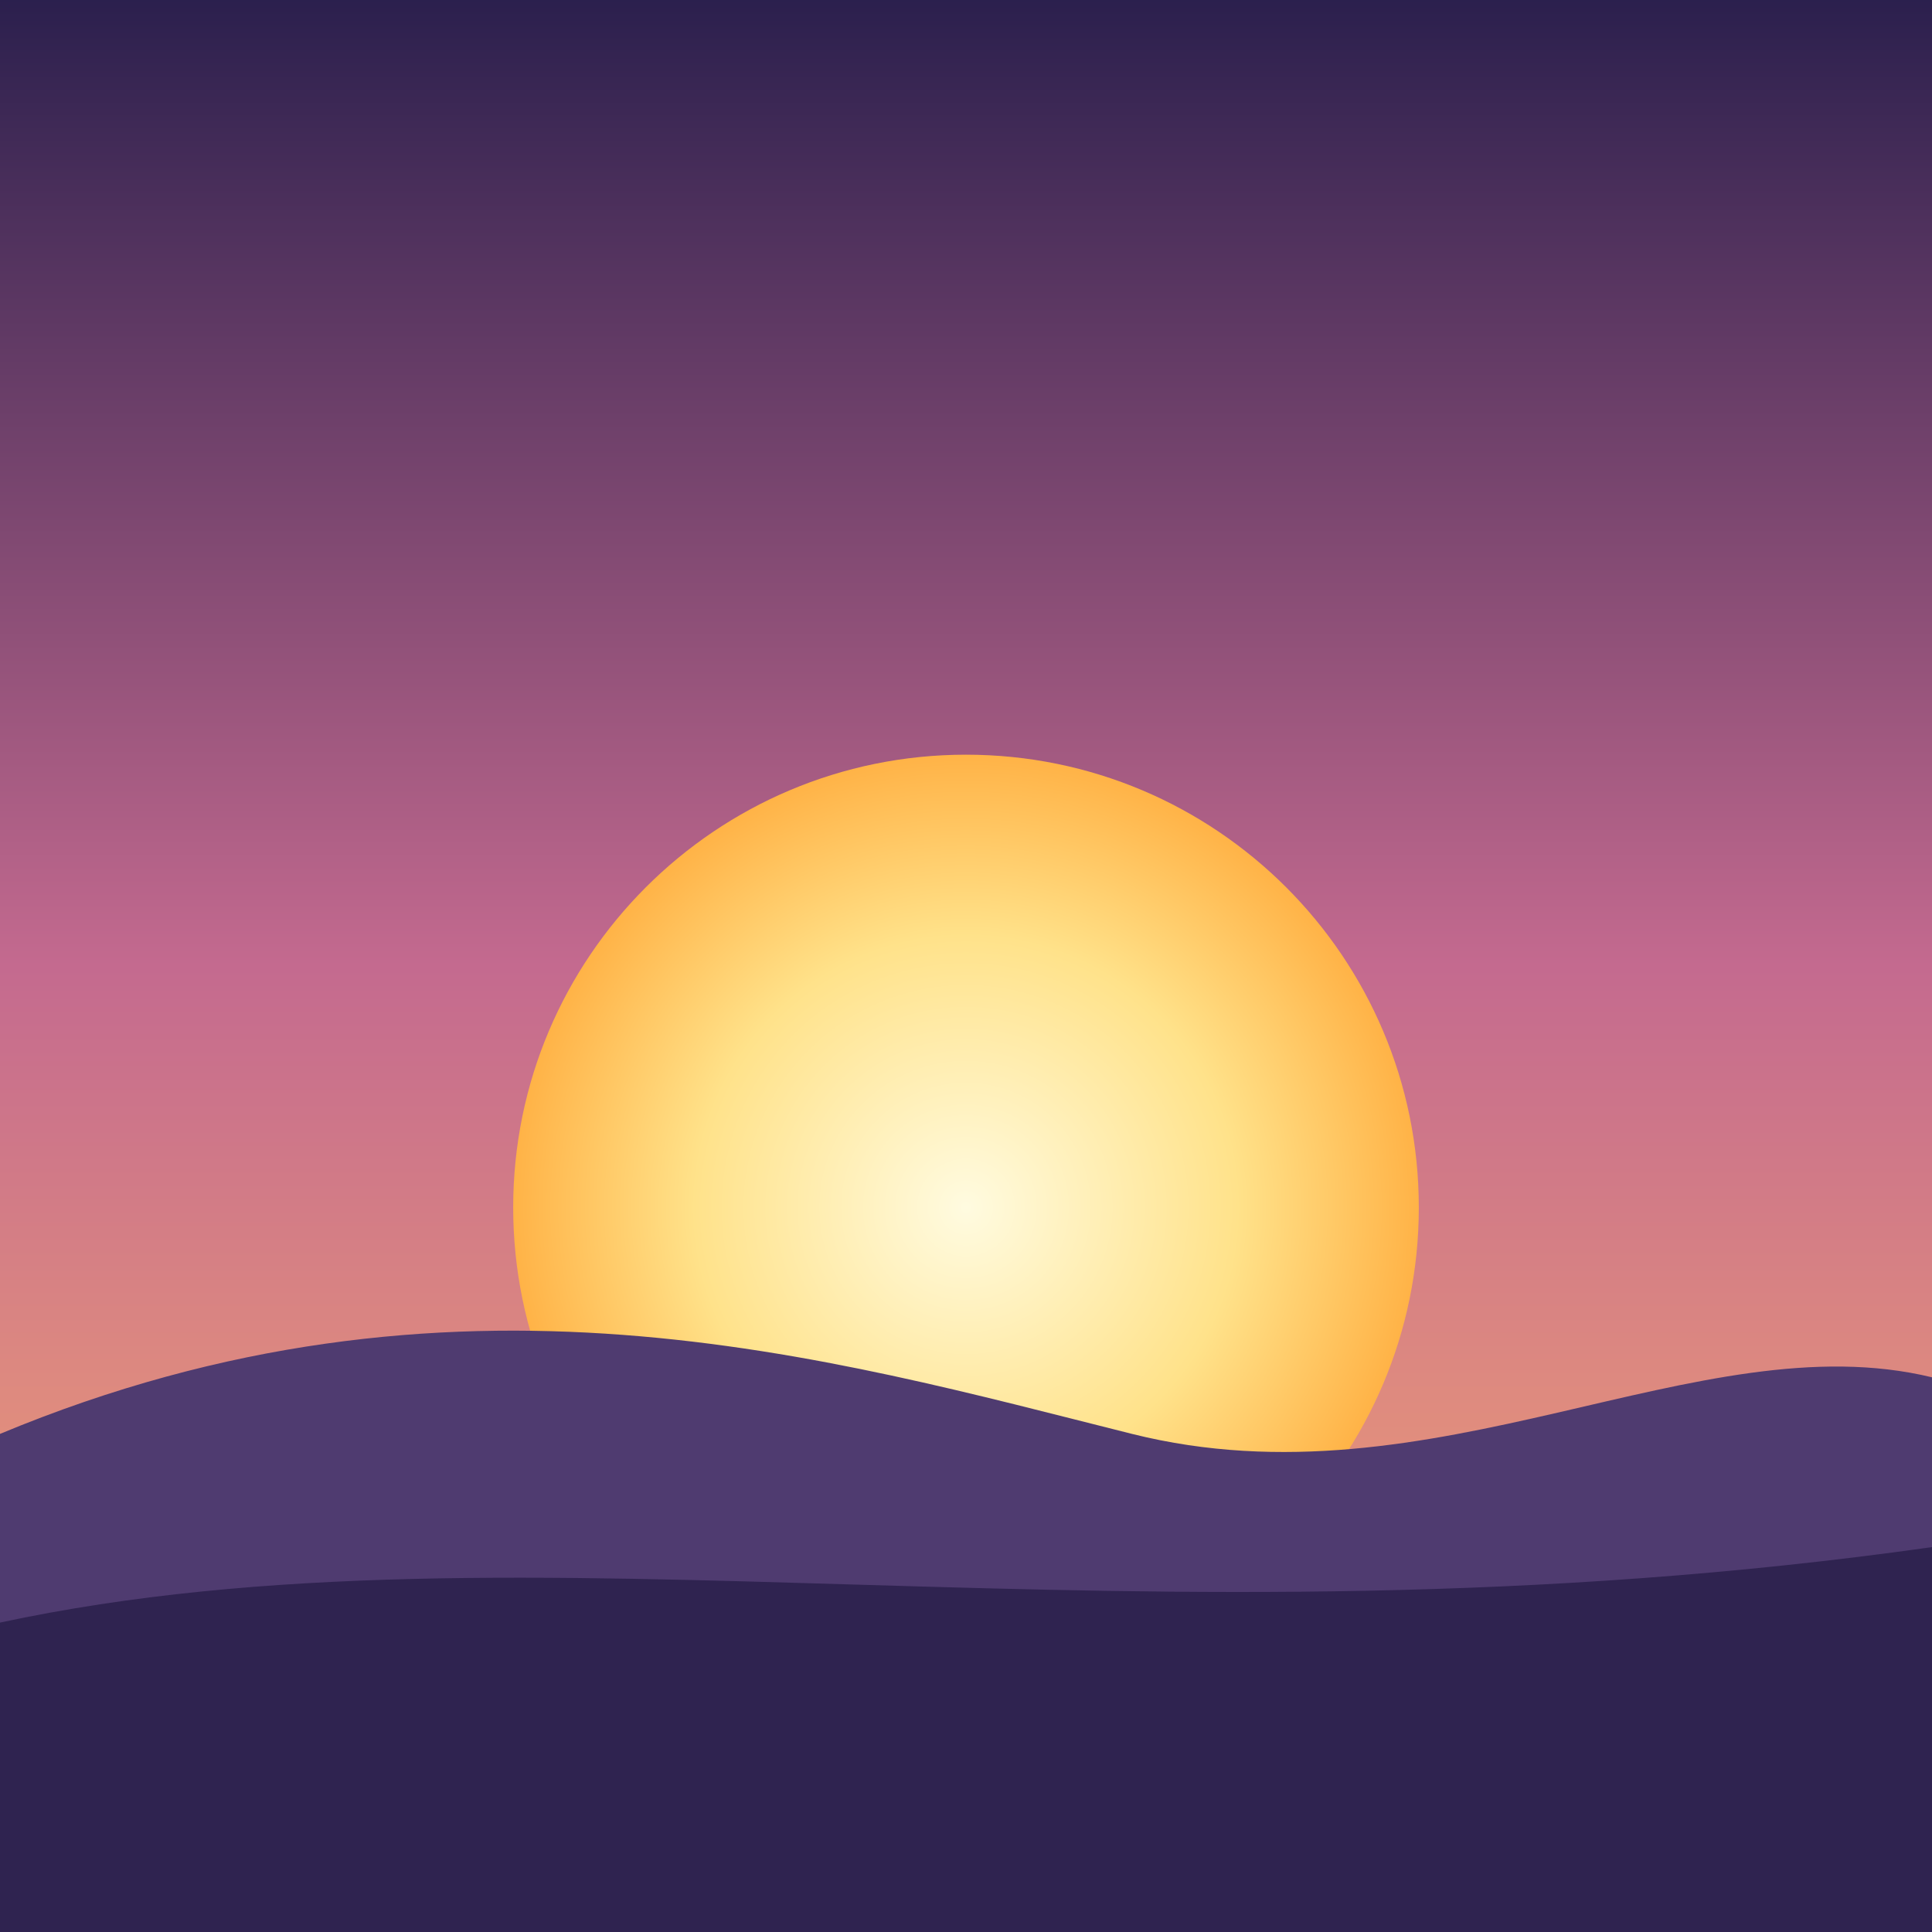
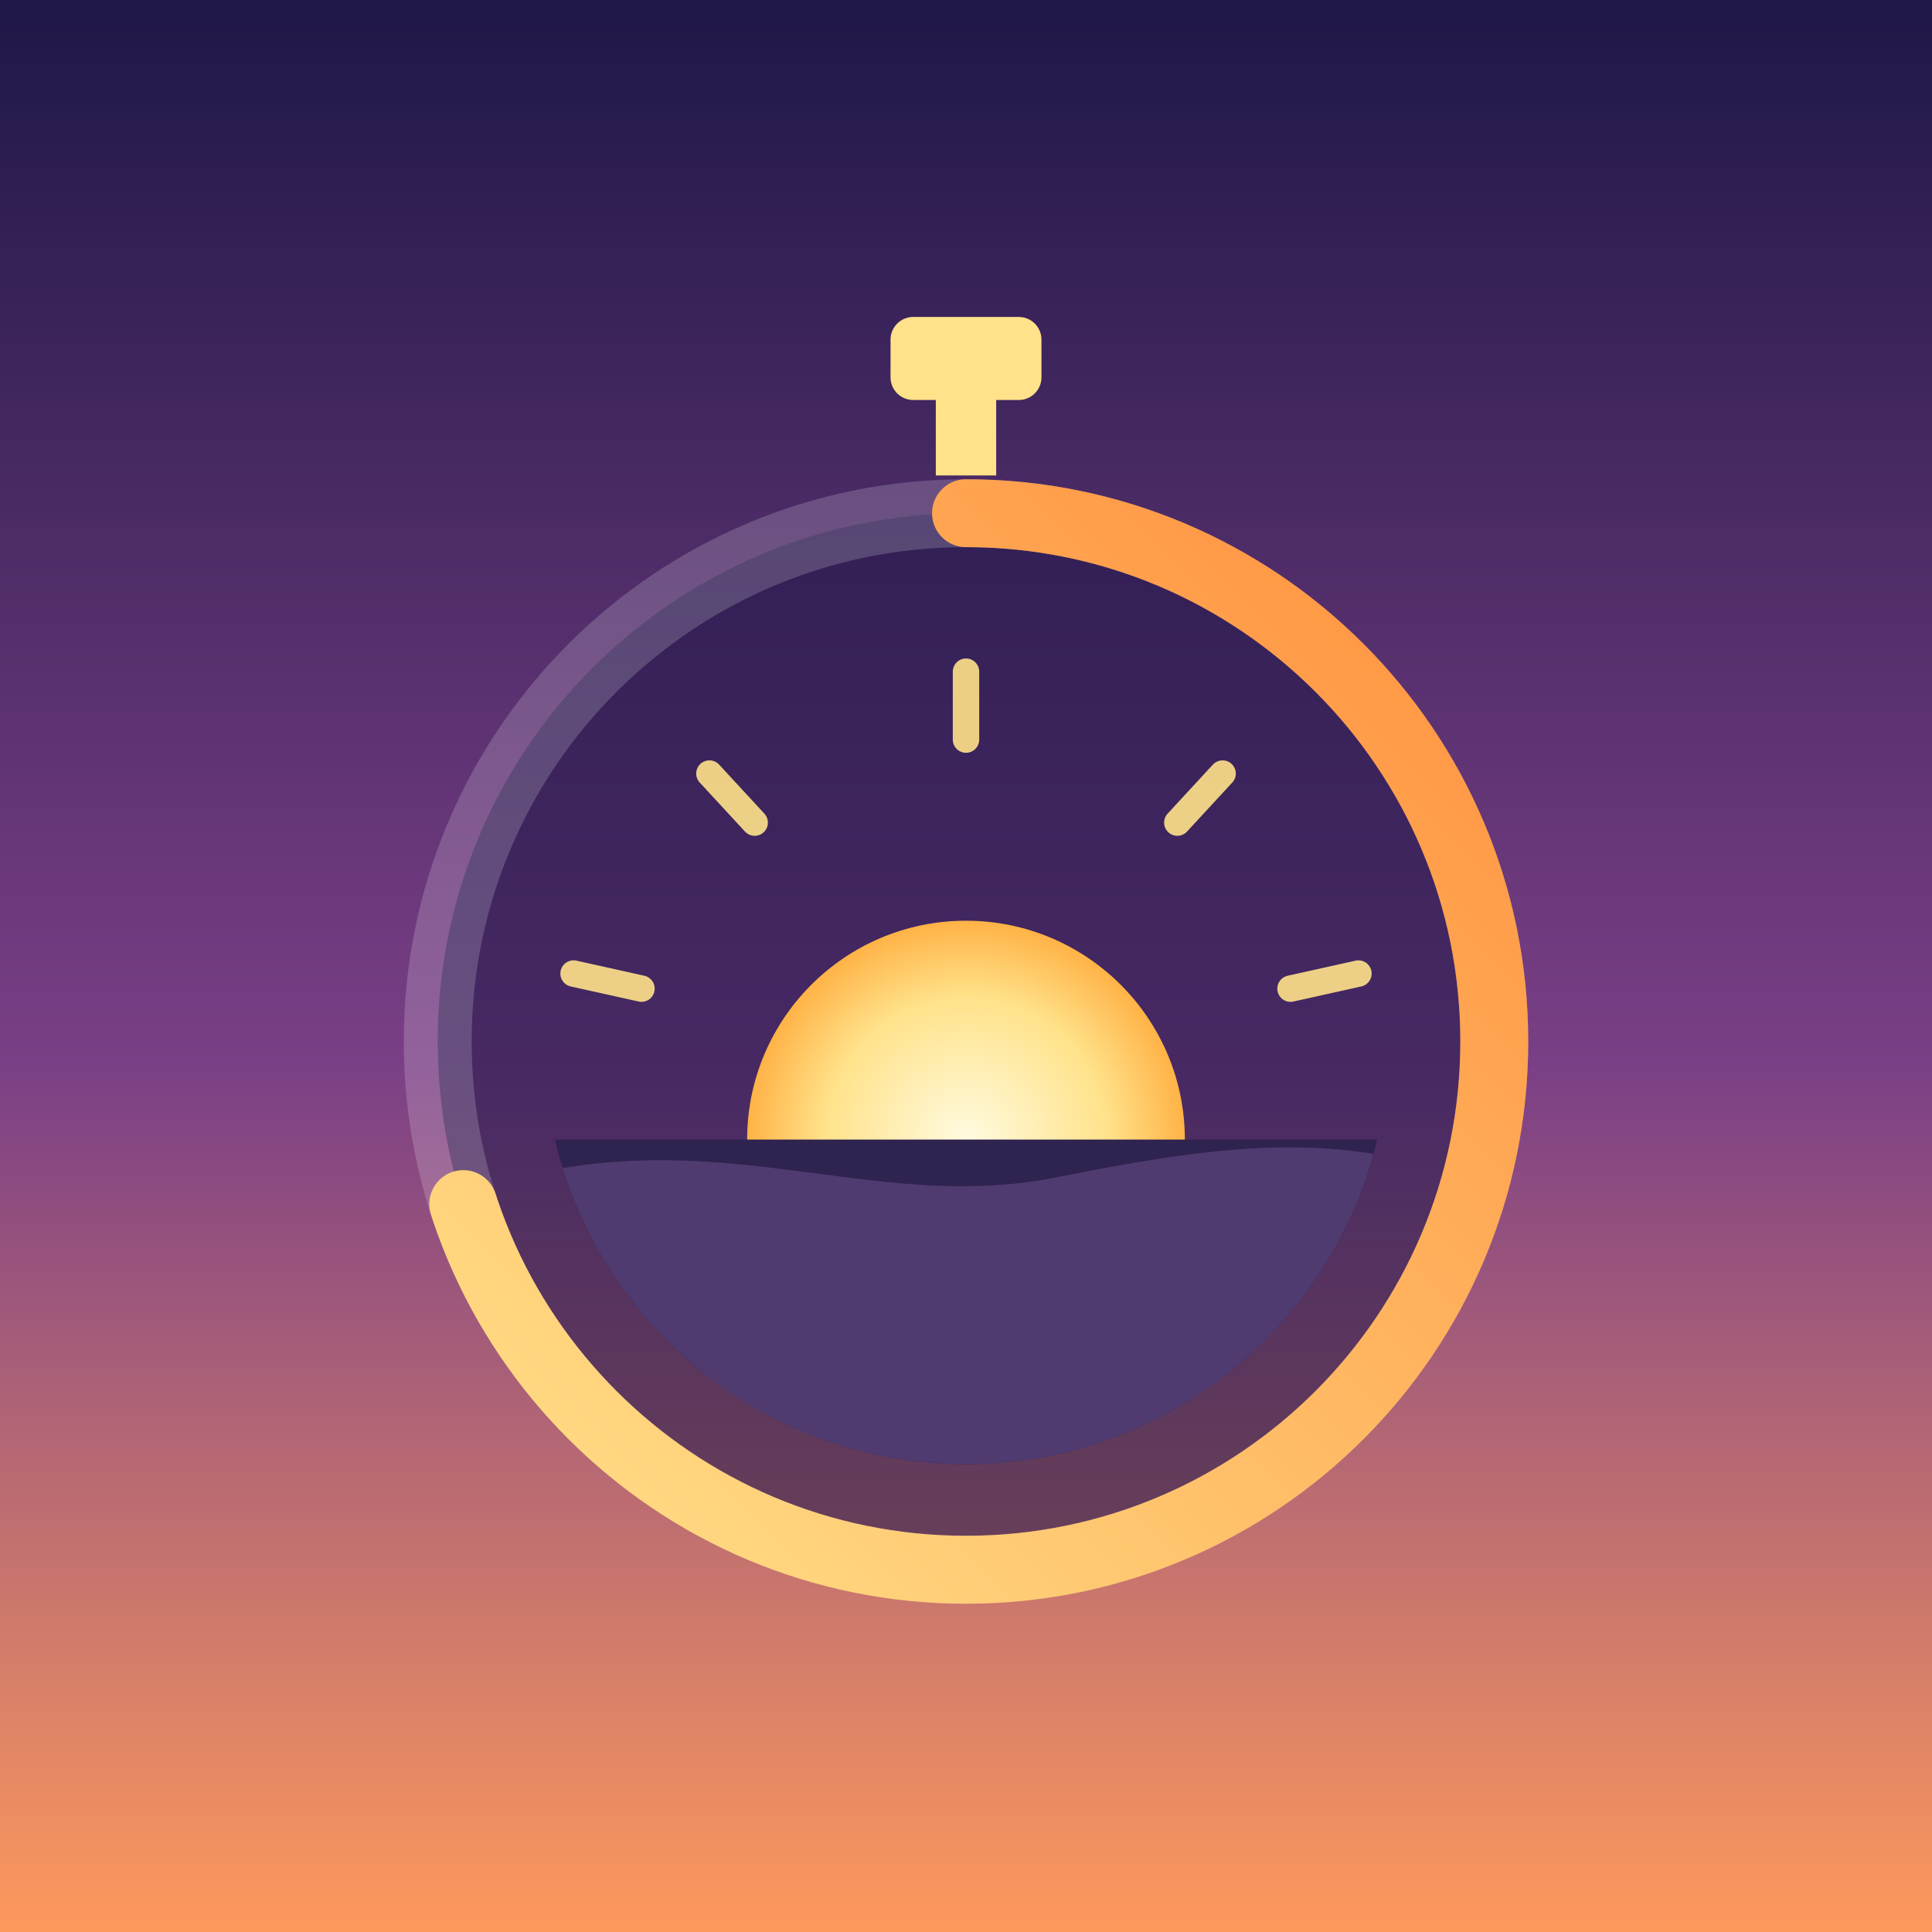
<svg xmlns="http://www.w3.org/2000/svg" viewBox="0 0 512 512">
  <defs>
-     <linearGradient id="g" x1="0" y1="1" x2="0" y2="0">
-       <stop offset="0" stop-color="#ffb36b" />
-       <stop offset=".5" stop-color="#c46a8f" />
-       <stop offset="1" stop-color="#2a1f4d" />
+     <linearGradient id="sky" x1="0" y1="0" x2="0" y2="1">
+       <stop offset="0" stop-color="#1e1747" />
+       <stop offset=".55" stop-color="#7a3f86" />
+       <stop offset="1" stop-color="#ff9a5c" />
    </linearGradient>
-     <radialGradient id="s">
+     <linearGradient id="arc" x1="0" y1="0" x2="1" y2="1">
+       <stop offset="0" stop-color="#ffe28a" />
+       <stop offset="1" stop-color="#ff8f3d" />
+     </linearGradient>
+     <radialGradient id="sun" cx=".5" cy=".5" r=".5">
      <stop offset="0" stop-color="#fffbe0" />
-       <stop offset=".6" stop-color="#ffe28a" />
+       <stop offset=".65" stop-color="#ffe28a" />
      <stop offset="1" stop-color="#ffb347" />
    </radialGradient>
+     <clipPath id="dial">
+       <circle cx="256" cy="276" r="112" />
+     </clipPath>
  </defs>
-   <rect width="512" height="512" fill="url(#g)" />
-   <circle cx="256" cy="320" r="120" fill="url(#s)" />
-   <path d="M0 380 C120 330 220 360 300 380 C380 400 450 350 512 365 L512 512 L0 512Z" fill="#4f3b70" />
-   <path d="M0 430 C140 400 300 440 512 410 L512 512 L0 512Z" fill="#2f2350" />
+   <rect width="512" height="512" fill="url(#sky)" />
+   <rect x="236" y="84" width="40" height="22" rx="6" fill="#ffe28a" />
+   <rect x="248" y="104" width="16" height="22" fill="#ffe28a" />
+   <circle cx="256" cy="276" r="140" fill="#1e1747" fill-opacity=".55" />
+   <circle cx="256" cy="276" r="140" fill="none" stroke="#ffffff" stroke-opacity=".18" stroke-width="18" />
+   <circle cx="256" cy="276" r="140" fill="none" stroke="url(#arc)" stroke-width="18" stroke-linecap="round" stroke-dasharray="616 880" transform="rotate(-90 256 276)" />
+   <g clip-path="url(#dial)">
+     <g stroke="#ffe28a" stroke-width="7" stroke-linecap="round" stroke-opacity=".9">
+       <line x1="256" y1="196" x2="256" y2="178" />
+       <line x1="200" y1="218" x2="188" y2="205" />
+       <line x1="312" y1="218" x2="324" y2="205" />
+       <line x1="170" y1="262" x2="152" y2="258" />
+       <line x1="342" y1="262" x2="360" y2="258" />
+     </g>
+     <circle cx="256" cy="302" r="58" fill="url(#sun)" />
+     <rect x="130" y="302" width="252" height="100" fill="#2f2350" />
+     <path d="M130 314 C190 296 230 322 280 312 C320 304 350 300 382 310 L382 400 L130 400Z" fill="#4f3b70" />
+   </g>
</svg>
